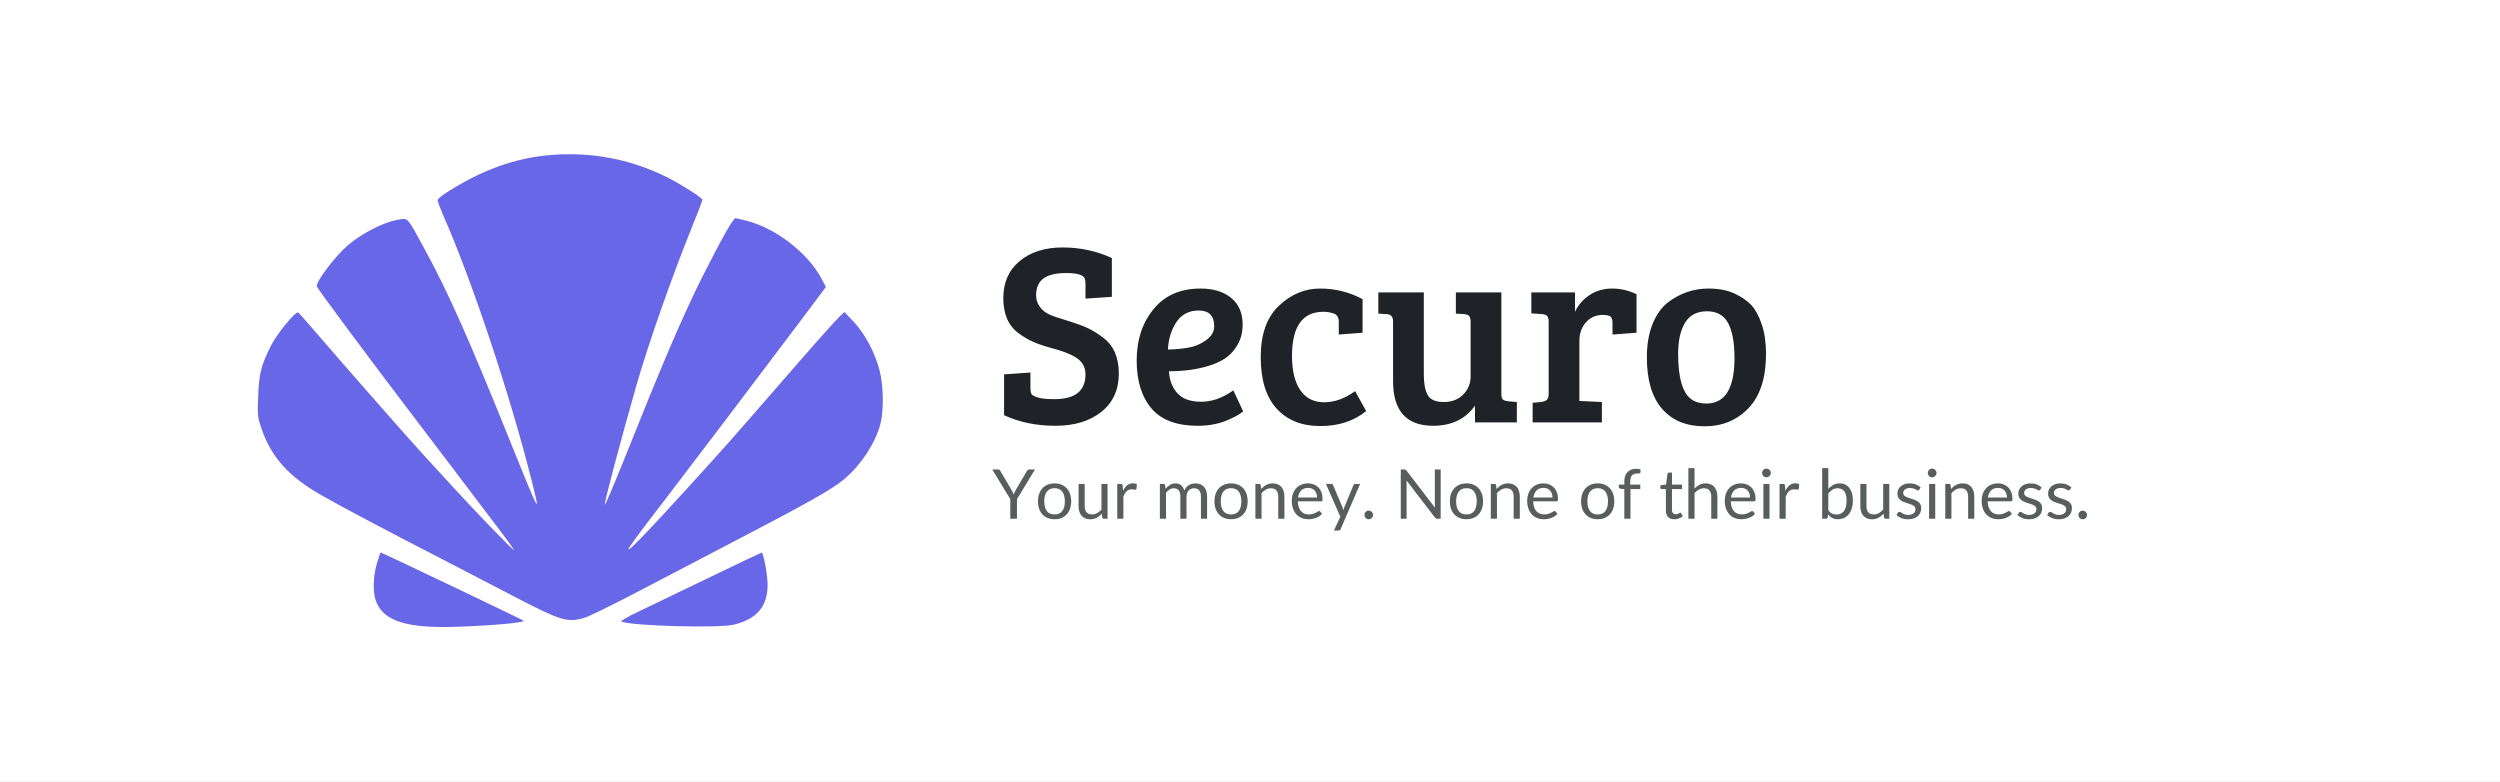
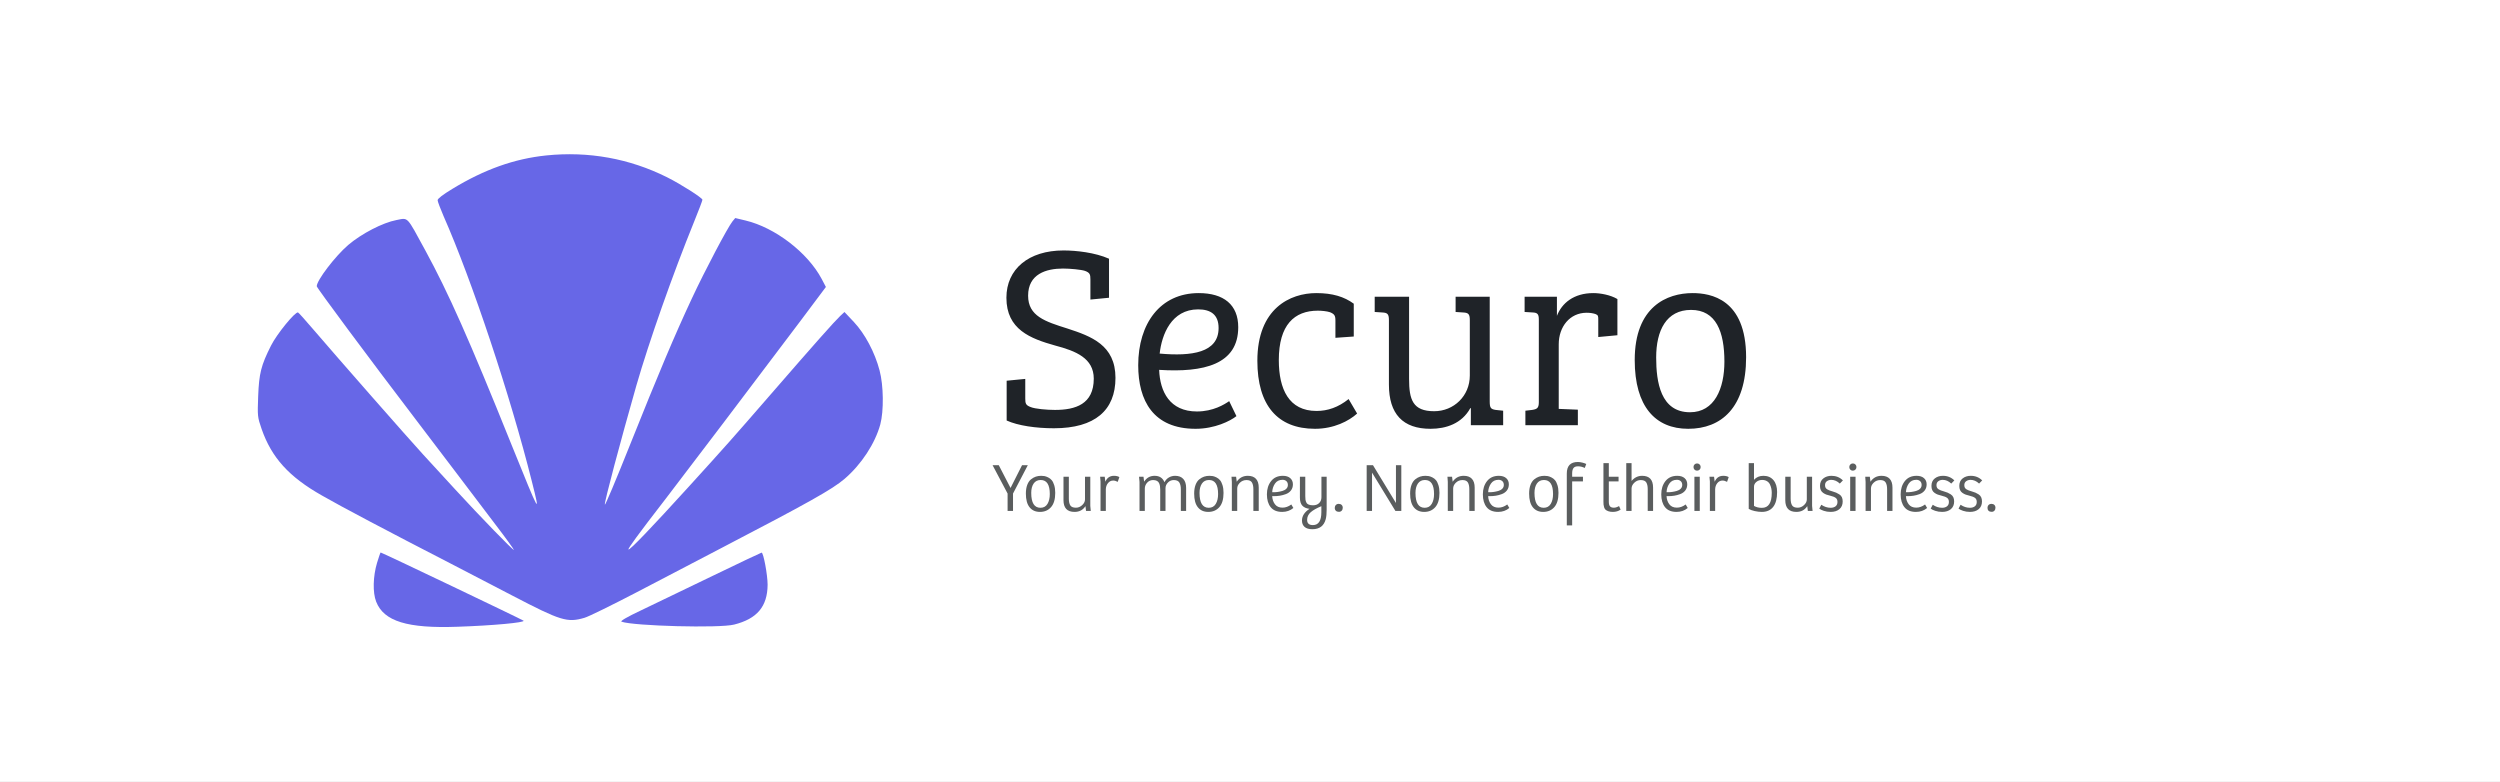
<svg xmlns="http://www.w3.org/2000/svg" viewBox="0 0 1600 500" width="1600" height="500" role="img" aria-label="Securo">
  <rect width="1600" height="500" fill="#ffffff" />
  <g transform="translate(153.90,57.94) scale(0.92103)">
    <g transform="translate(0,460) scale(0.1,-0.1) " fill="#6767e7">
      <path d="M2125 4149 c-222 -23 -430 -97 -652 -232 -66 -40 -103 -68 -103 -79 0 -9 19 -59 41 -110 197 -446 465 -1250 614 -1845 61 -242 56 -233 -140 252 -299 743 -439 1057 -601 1355 -132 242 -116 226 -200 210 -95 -18 -242 -94 -335 -173 -91 -78 -219 -246 -219 -287 0 -11 364 -501 695 -935 75 -99 202 -265 281 -370 79 -104 200 -264 269 -355 69 -90 125 -168 125 -172 0 -10 -239 236 -405 417 -70 77 -172 187 -225 245 -102 111 -597 675 -764 870 -54 63 -101 116 -106 118 -19 7 -147 -149 -188 -231 -69 -137 -83 -193 -89 -352 -5 -137 -5 -143 24 -227 69 -198 189 -332 419 -462 128 -74 473 -256 889 -470 94 -49 289 -150 435 -226 336 -175 381 -189 500 -154 29 8 193 89 364 178 171 90 435 227 586 306 607 316 773 409 857 481 118 101 213 247 249 379 25 94 23 270 -5 375 -33 126 -102 255 -178 336 l-66 70 -30 -28 c-38 -36 -176 -191 -477 -538 -283 -326 -309 -355 -576 -649 -251 -276 -410 -443 -418 -435 -5 5 65 102 260 354 158 206 589 774 936 1235 l176 235 -30 57 c-97 182 -323 356 -529 405 l-71 17 -19 -23 c-33 -41 -190 -338 -282 -535 -121 -259 -232 -522 -433 -1025 -93 -233 -170 -417 -172 -408 -4 18 107 434 219 827 89 308 250 766 403 1143 31 76 56 142 56 148 0 13 -149 108 -245 156 -262 131 -547 182 -840 152z" />
      <path d="M949 1318 c-28 -94 -31 -206 -6 -270 53 -136 217 -187 567 -174 239 8 470 29 457 42 -7 7 -985 474 -993 474 -2 0 -13 -33 -25 -72z" />
      <path d="M3280 1227 c-185 -89 -406 -196 -492 -237 -106 -50 -151 -77 -140 -81 85 -30 681 -46 782 -20 160 40 232 126 233 277 0 67 -29 225 -42 223 -3 0 -157 -73 -341 -162z" />
    </g>
  </g>
-   <g transform="translate(635.00,270.35)">
-     <path d="M39.86-14.89Q59.71-14.89 59.71-30.77Q59.71-39.04 50.95-43.01Q46.32-45.32 38.95-47.31Q31.59-49.29 26.71-51.36Q21.83-53.43 16.87-57.07Q7.11-64.35 7.11-79.48Q7.11-94.62 17.62-103.30Q28.12-111.98 45.08-111.98Q62.03-111.98 76.59-105.20L76.59-80.39L59.71-79.23L59.71-88.83Q59.71-91.31 59.05-92.47Q57.23-95.61 47.39-95.61Q37.55-95.61 32.83-92.14Q28.12-88.66 28.12-81.38Q28.12-76.09 32.09-72.12Q34.74-69.47 39.95-67.74Q45.16-66 51.03-64.18Q56.90-62.36 61.45-60.21Q66-58.06 70.96-54.26Q81.05-46.81 81.05-31.26Q81.05-15.71 69.89-6.78Q58.72 2.15 40.44 2.15Q22.17 2.15 7.61-4.63L7.61-30.77L24.48-31.92L24.48-21.83Q24.48-19.35 25.14-18.20Q25.80-17.04 29.20-15.96Q32.59-14.89 39.86-14.89M133.32-85.68Q145.73-85.68 153.01-79.65Q160.29-73.61 160.29-62.69Q160.29-55.41 157.14-49.87Q154-44.33 149.37-41.19Q144.74-38.05 138.12-36.06Q127.04-32.75 113.14-32.75Q113.64-23.98 118.60-18.61Q123.56-13.23 133.82-13.23Q144.08-13.23 154.33-20.51L160.62-7.11Q157.31-4.14 149.45-0.99Q141.59 2.15 131.50 2.15Q111.32 2.15 101.89-9.02Q92.47-20.18 92.47-39.70Q92.47-59.22 103.22-72.45Q113.97-85.68 133.32-85.68M125.80-47.89Q131.83-48.96 136.96-52.68Q142.09-56.41 142.09-61.53Q142.09-71.62 132.17-71.62Q122.90-71.62 117.94-64.26Q112.98-56.90 112.48-46.65Q119.76-46.81 125.80-47.89M191.88-42.51Q191.88-28.45 197.17-20.68Q202.47-12.90 212.47-12.90Q222.48-12.90 232.24-20.02L239.35-7.28Q227.61 2.32 209.91 2.32Q192.21 2.32 182.04-8.85Q171.86-20.02 171.86-41.85Q171.86-63.68 183.53-74.68Q195.19-85.68 209.83-85.68Q224.47-85.68 237.04-78.90L237.04-57.40L221.82-56.24L221.82-64.18Q221.82-68.65 218.59-69.72Q215.37-70.80 211.89-70.80Q191.88-70.80 191.88-42.51M330-13.56L335.79-13.07L335.79 0L308.99 0L308.99-10.75Q299.89 2.15 282.20 2.15Q256.56 2.15 256.56-26.47L256.56-64.68Q256.56-69.14 252.42-69.31L247.13-69.64L247.13-83.20L276.24-83.20L276.24-30.77Q276.24-22 278.72-17.53Q281.20-13.07 288.98-13.07Q296.75-13.07 301.47-17.86Q306.18-22.66 306.18-29.44L306.18-64.35Q306.18-66.99 305.27-68.07Q304.36-69.14 302.05-69.31L296.75-69.64L296.75-83.20L325.86-83.20L325.86-18.36Q325.86-15.71 326.69-14.80Q327.52-13.89 330-13.56M356.14-18.53L356.14-64.35Q356.14-66.99 355.23-68.07Q354.32-69.14 352-69.31L345.05-69.80L345.05-83.20L373.01-83.20L373.01-70.80Q375.98-77.25 382.27-81.47Q388.56-85.68 396.74-85.68Q404.93-85.68 412.38-82.05L412.38-57.40L396.99-56.24L396.99-63.85Q396.99-67.16 395.34-67.98Q393.52-68.81 390.87-68.81Q384.26-68.81 380.04-64.10Q375.82-59.38 375.82-52.11L375.82-13.73L390.21-13.07L390.21 0L345.88 0L345.88-12.57L351.34-13.07Q353.82-13.40 354.98-14.47Q356.14-15.55 356.14-18.53M457.04-12.08Q475.07-12.08 475.07-41.19Q475.07-55.91 471.02-63.52Q466.96-71.13 457.45-71.13Q447.94-71.13 443.47-63.85Q439.01-56.57 439.01-44Q439.01-20.68 447.61-14.72Q451.41-12.08 457.04-12.08M418.99-41.68Q418.99-53.92 422.63-62.94Q426.27-71.95 432.39-76.75Q444.14-85.68 458.36-85.68Q468.29-85.68 475.15-82.46Q482.02-79.23 485.90-75.02Q489.79-70.80 492.52-62.77Q495.25-54.75 495.25-43.83Q495.25-21.01 484.17-9.26Q473.08 2.48 455.80 2.48Q438.51 2.48 428.75-8.68Q418.99-19.85 418.99-41.68" fill="#1f2328" />
+   <g transform="translate(635.00,272.11)">
+     <path d="M39.53 1.98C65.83 1.98 78.90-9.59 78.90-30.27C78.90-51.28 63.35-56.90 48.14-61.86C33.91-66.33 22.99-69.80 22.99-82.87C22.99-96.77 34.57-100.24 45.32-100.24C49.79-100.24 56.90-99.58 59.38-98.75C62.53-97.59 62.86-96.44 62.86-93.29L62.86-80.39L74.77-81.55L74.77-106.53C65.83-110.50 53.76-111.82 45.65-111.82C23.32-111.82 9.10-99.91 9.10-81.55C9.10-61.20 24.48-55.41 40.36-50.95C53.59-47.47 65.01-42.84 65.01-29.77C65.01-13.40 53.26-9.76 40.20-9.76C34.90-9.76 27.46-10.42 24.65-11.58C21.50-12.74 21.17-13.89 21.17-17.04L21.17-29.61L9.26-28.45L9.26-2.98C16.54 0.33 28.12 1.98 39.53 1.98M157.47-62.69C157.47-77.08 148.21-84.53 132.17-84.53C107.52-84.53 93.46-65.01 93.46-38.38C93.46-15.71 103.05 2.32 130.18 2.32C142.42 2.32 152.35-2.65 156.32-5.79L151.68-15.38C148.54-13.23 141.43-8.77 131.01-8.77C113.64-8.77 107.35-21.50 106.86-35.40C135.47-33.58 157.47-38.87 157.47-62.69M144.90-62.20C144.90-46.32 127.70-44 107.19-45.82C108.51-57.89 114.63-74.11 131.83-74.11C139.77-74.11 144.90-70.80 144.90-62.20M208.42-73.28C210.90-73.28 214.21-72.95 216.20-72.29C219.01-71.13 219.67-70.14 219.67-66.99L219.67-55.91L231.41-56.74L231.41-77.74C225.29-82.21 217.85-84.53 207.43-84.53C190.72-84.53 169.71-74.77 169.71-41.19C169.71-12.74 182.62 2.32 206.60 2.32C218.68 2.32 228.27-2.65 233.56-7.44L228.11-16.71C221.49-11.41 214.71-9.10 207.59-9.10C189.89-9.10 183.44-22.99 183.44-41.68C183.44-64.18 193.37-73.28 208.42-73.28M318.42-82.21L296.59-82.21L296.59-72.45L301.55-72.12C304.69-71.95 305.68-71.13 305.68-67.32L305.68-31.76C305.68-18.69 295.43-8.93 282.86-8.93C269.13-8.93 266.81-16.38 266.81-29.61L266.81-82.21L244.81-82.21L244.81-72.45L249.77-72.12C252.92-71.95 253.91-71.13 253.91-67.32L253.91-25.97C253.91-7.11 262.84 2.32 280.54 2.32C290.47 2.32 300.56-0.99 306.02-10.92L306.35-10.92L306.35 0L327.02 0L327.02-9.26L322.23-9.76C319.08-10.26 318.42-11.08 318.42-15.22M380.45-71.95C382.77-71.95 384.59-71.62 386.08-71.13C387.89-70.47 387.89-69.64 387.89-67.49L387.89-56.41L400.14-57.56L400.14-80.72C395.67-83.37 389.22-84.53 384.75-84.53C372.18-84.53 364.57-78.08 361.43-69.97L361.43-82.21L340.75-82.21L340.75-72.45L346.21-72.12C349.02-71.95 349.85-70.96 349.85-67.65L349.85-14.72C349.85-10.92 348.69-10.26 345.55-9.76L341.25-9.26L341.25 0L374.83 0L374.83-9.92L362.59-10.42L362.59-51.77C362.59-63.02 369.70-71.95 380.45-71.95M446.62-8.27C427.76-8.27 424.95-27.62 424.95-43.34C424.95-60.54 431.40-73.77 447.28-73.77C463.32-73.77 468.62-59.71 468.62-40.69C468.62-23.49 462.33-8.27 446.62-8.27M411.22-41.68C411.22-11.91 424.45 2.32 445.46 2.32C466.63 2.32 482.51-11.25 482.51-43.50C482.51-80.89 459.68-84.53 448.27-84.53C431.89-84.53 411.22-75.92 411.22-41.68" fill="#1f2328" />
  </g>
-   <g transform="translate(635.00,332)">
-     <path d="M27.41-31.53L15.86-12.56L15.86 0L11.59 0L11.59-12.56L0.04-31.53L3.78-31.53Q4.36-31.53 4.69-31.25Q5.02-30.98 5.26-30.54L12.47-18.28Q12.87-17.51 13.20-16.84Q13.53-16.17 13.77-15.49Q14.01-16.17 14.32-16.84Q14.63-17.51 15-18.28L22.20-30.54Q22.40-30.91 22.75-31.22Q23.10-31.53 23.65-31.53L27.41-31.53M39.95-22.64Q42.39-22.64 44.35-21.82Q46.31-21.01 47.70-19.51Q49.08-18.02 49.82-15.89Q50.56-13.77 50.56-11.15Q50.56-8.51 49.82-6.40Q49.08-4.29 47.70-2.79Q46.31-1.30 44.35-0.49Q42.39 0.31 39.95 0.31Q37.49 0.31 35.52-0.49Q33.55-1.30 32.16-2.79Q30.78-4.29 30.04-6.40Q29.30-8.51 29.30-11.15Q29.30-13.77 30.04-15.89Q30.78-18.02 32.16-19.51Q33.55-21.01 35.52-21.82Q37.49-22.64 39.95-22.64M39.95-2.75Q43.25-2.75 44.88-4.96Q46.51-7.17 46.51-11.13Q46.51-15.11 44.88-17.34Q43.25-19.56 39.95-19.56Q38.28-19.56 37.04-18.99Q35.79-18.41 34.97-17.34Q34.14-16.26 33.74-14.68Q33.33-13.11 33.33-11.13Q33.33-7.17 34.97-4.96Q36.61-2.75 39.95-2.75M69.92-22.29L73.83-22.29L73.83 0L71.50 0Q70.66 0 70.44-0.81L70.14-3.21Q68.68-1.61 66.88-0.63Q65.08 0.35 62.74 0.35Q60.92 0.35 59.52-0.25Q58.12-0.86 57.18-1.96Q56.23-3.06 55.76-4.62Q55.29-6.18 55.29-8.07L55.29-22.29L59.20-22.29L59.20-8.07Q59.20-5.54 60.36-4.16Q61.51-2.77 63.89-2.77Q65.63-2.77 67.13-3.60Q68.64-4.42 69.92-5.87L69.92-22.29M83.49-21.21L83.75-17.82Q84.81-20.11 86.35-21.39Q87.89-22.68 90.11-22.68Q90.82-22.68 91.47-22.53Q92.11-22.37 92.62-22.04L92.33-19.12Q92.20-18.57 91.67-18.57Q91.37-18.57 90.77-18.70Q90.18-18.83 89.43-18.83Q88.37-18.83 87.55-18.52Q86.72-18.22 86.08-17.61Q85.43-17.01 84.91-16.11Q84.39-15.22 83.97-14.08L83.97 0L80.04 0L80.04-22.29L82.28-22.29Q82.92-22.29 83.16-22.04Q83.40-21.80 83.49-21.21M111.25 0L107.32 0L107.32-22.29L109.67-22.29Q110.51-22.29 110.70-21.47L110.99-19.18Q112.22-20.70 113.76-21.67Q115.30-22.64 117.33-22.64Q119.57-22.64 120.97-21.38Q122.36-20.13 122.98-18Q123.46-19.21 124.22-20.09Q124.98-20.97 125.93-21.54Q126.87-22.11 127.94-22.37Q129.01-22.64 130.11-22.64Q131.87-22.64 133.24-22.08Q134.62-21.52 135.57-20.44Q136.53-19.36 137.04-17.79Q137.54-16.21 137.54-14.19L137.54 0L133.61 0L133.61-14.19Q133.61-16.81 132.46-18.16Q131.32-19.51 129.16-19.51Q128.19-19.51 127.32-19.17Q126.46-18.83 125.80-18.17Q125.14-17.51 124.75-16.51Q124.37-15.51 124.37-14.19L124.37 0L120.43 0L120.43-14.19Q120.43-16.87 119.35-18.19Q118.27-19.51 116.20-19.51Q114.75-19.51 113.52-18.73Q112.29-17.95 111.25-16.61L111.25 0M152.90-22.64Q155.34-22.64 157.30-21.82Q159.26-21.01 160.64-19.51Q162.03-18.02 162.77-15.89Q163.50-13.77 163.50-11.15Q163.50-8.51 162.77-6.40Q162.03-4.29 160.64-2.79Q159.26-1.30 157.30-0.49Q155.34 0.31 152.90 0.31Q150.44 0.31 148.47-0.49Q146.50-1.30 145.11-2.79Q143.73-4.29 142.99-6.40Q142.25-8.51 142.25-11.15Q142.25-13.77 142.99-15.89Q143.73-18.02 145.11-19.51Q146.50-21.01 148.47-21.82Q150.44-22.64 152.90-22.64M152.90-2.75Q156.20-2.75 157.83-4.96Q159.46-7.17 159.46-11.13Q159.46-15.11 157.83-17.34Q156.20-19.56 152.90-19.56Q151.23-19.56 149.98-18.99Q148.74-18.41 147.92-17.34Q147.09-16.26 146.69-14.68Q146.28-13.11 146.28-11.13Q146.28-7.17 147.92-4.96Q149.56-2.75 152.90-2.75M171.84-21.47L172.15-19.05Q172.88-19.87 173.69-20.53Q174.50-21.19 175.42-21.66Q176.33-22.13 177.35-22.38Q178.38-22.64 179.56-22.64Q181.39-22.64 182.79-22.03Q184.18-21.43 185.12-20.32Q186.05-19.21 186.54-17.64Q187.02-16.08 187.02-14.19L187.02 0L183.08 0L183.08-14.19Q183.08-16.72 181.93-18.12Q180.77-19.51 178.42-19.51Q176.68-19.51 175.18-18.68Q173.67-17.84 172.39-16.41L172.39 0L168.45 0L168.45-22.29L170.81-22.29Q171.64-22.29 171.84-21.47M195.73-13.57L207.92-13.57Q207.92-14.94 207.54-16.07Q207.15-17.20 206.41-18.03Q205.68-18.85 204.62-19.30Q203.57-19.76 202.22-19.76Q199.41-19.76 197.77-18.12Q196.13-16.48 195.73-13.57M209.99-4.55L211.09-3.12Q210.36-2.24 209.35-1.59Q208.34-0.95 207.19-0.53Q206.03-0.11 204.80 0.10Q203.57 0.31 202.36 0.31Q200.05 0.31 198.10-0.47Q196.15-1.25 194.73-2.76Q193.31-4.27 192.52-6.49Q191.73-8.71 191.73-11.59Q191.73-13.93 192.44-15.95Q193.16-17.97 194.50-19.46Q195.84-20.94 197.78-21.79Q199.72-22.64 202.14-22.64Q204.14-22.64 205.84-21.97Q207.55-21.30 208.79-20.03Q210.03-18.77 210.74-16.91Q211.44-15.05 211.44-12.67Q211.44-11.75 211.24-11.44Q211.05-11.13 210.50-11.13L195.60-11.13Q195.67-9.02 196.19-7.46Q196.70-5.90 197.63-4.85Q198.55-3.81 199.83-3.29Q201.10-2.77 202.69-2.77Q204.16-2.77 205.23-3.11Q206.29-3.45 207.06-3.85Q207.83-4.25 208.35-4.59Q208.87-4.93 209.24-4.93Q209.73-4.93 209.99-4.55M232.36-22.29L235.47-22.29L223.04 6.58Q222.84 7.02 222.54 7.28Q222.24 7.55 221.63 7.55L218.72 7.55L222.79-1.30L213.60-22.29L216.99-22.29Q217.49-22.29 217.79-22.03Q218.09-21.78 218.20-21.47L224.16-7.44Q224.51-6.51 224.75-5.50Q225.06-6.53 225.41-7.46L231.20-21.47Q231.33-21.82 231.65-22.05Q231.97-22.29 232.36-22.29M238.26-2.42Q238.26-2.99 238.47-3.50Q238.68-4 239.04-4.38Q239.40-4.75 239.91-4.97Q240.42-5.19 240.99-5.19Q241.56-5.19 242.07-4.97Q242.57-4.75 242.95-4.38Q243.32-4 243.54-3.50Q243.76-2.99 243.76-2.42Q243.76-1.83 243.54-1.33Q243.32-0.84 242.95-0.46Q242.57-0.09 242.07 0.12Q241.56 0.33 240.99 0.33Q240.42 0.33 239.91 0.12Q239.40-0.09 239.04-0.46Q238.68-0.84 238.47-1.33Q238.26-1.83 238.26-2.42M283.29-31.53L287.03-31.53L287.03 0L284.90 0Q284.39 0 284.05-0.18Q283.71-0.35 283.38-0.77L265.14-24.53Q265.19-23.98 265.21-23.45Q265.23-22.92 265.23-22.46L265.23 0L261.49 0L261.49-31.53L263.69-31.53Q263.98-31.53 264.18-31.49Q264.37-31.46 264.53-31.38Q264.68-31.31 264.84-31.16Q264.99-31.02 265.17-30.80L283.40-7.06Q283.36-7.63 283.33-8.17Q283.29-8.71 283.29-9.20L283.29-31.53M303.56-22.64Q306-22.64 307.96-21.82Q309.91-21.01 311.30-19.51Q312.69-18.02 313.42-15.89Q314.16-13.77 314.16-11.15Q314.16-8.51 313.42-6.40Q312.69-4.29 311.30-2.79Q309.91-1.30 307.96-0.49Q306 0.31 303.56 0.31Q301.09 0.31 299.12-0.49Q297.15-1.30 295.77-2.79Q294.38-4.29 293.64-6.40Q292.91-8.51 292.91-11.15Q292.91-13.77 293.64-15.89Q294.38-18.02 295.77-19.51Q297.15-21.01 299.12-21.82Q301.09-22.64 303.56-22.64M303.56-2.75Q306.86-2.75 308.48-4.96Q310.11-7.17 310.11-11.13Q310.11-15.11 308.48-17.34Q306.86-19.56 303.56-19.56Q301.88-19.56 300.64-18.99Q299.40-18.41 298.57-17.34Q297.75-16.26 297.34-14.68Q296.93-13.11 296.93-11.13Q296.93-7.17 298.57-4.96Q300.21-2.75 303.56-2.75M322.50-21.47L322.81-19.05Q323.53-19.87 324.35-20.53Q325.16-21.19 326.07-21.66Q326.99-22.13 328.01-22.38Q329.03-22.64 330.22-22.64Q332.05-22.64 333.44-22.03Q334.84-21.43 335.77-20.32Q336.71-19.21 337.19-17.64Q337.68-16.08 337.68-14.19L337.68 0L333.74 0L333.74-14.19Q333.74-16.72 332.58-18.12Q331.43-19.51 329.08-19.51Q327.34-19.51 325.83-18.68Q324.32-17.84 323.05-16.41L323.05 0L319.11 0L319.11-22.29L321.46-22.29Q322.30-22.29 322.50-21.47M346.39-13.57L358.58-13.57Q358.58-14.94 358.19-16.07Q357.81-17.20 357.07-18.03Q356.33-18.85 355.28-19.30Q354.22-19.76 352.88-19.76Q350.06-19.76 348.42-18.12Q346.79-16.48 346.39-13.57M360.65-4.55L361.75-3.12Q361.02-2.24 360.01-1.59Q359-0.95 357.84-0.53Q356.69-0.11 355.45 0.10Q354.22 0.31 353.01 0.31Q350.70 0.31 348.75-0.47Q346.81-1.25 345.39-2.76Q343.97-4.27 343.18-6.49Q342.39-8.71 342.39-11.59Q342.39-13.93 343.10-15.95Q343.82-17.97 345.16-19.46Q346.50-20.94 348.44-21.79Q350.37-22.64 352.79-22.64Q354.79-22.64 356.50-21.97Q358.20-21.30 359.45-20.03Q360.69-18.77 361.39-16.91Q362.10-15.05 362.10-12.67Q362.10-11.75 361.90-11.44Q361.70-11.13 361.15-11.13L346.26-11.13Q346.32-9.02 346.84-7.46Q347.36-5.90 348.28-4.85Q349.21-3.81 350.48-3.29Q351.76-2.77 353.34-2.77Q354.82-2.77 355.88-3.11Q356.95-3.45 357.72-3.85Q358.49-4.25 359.01-4.59Q359.52-4.93 359.90-4.93Q360.38-4.93 360.65-4.55M387.55-22.64Q389.99-22.64 391.95-21.82Q393.91-21.01 395.30-19.51Q396.68-18.02 397.42-15.89Q398.16-13.77 398.16-11.15Q398.16-8.51 397.42-6.40Q396.68-4.29 395.30-2.79Q393.91-1.30 391.95-0.49Q389.99 0.31 387.55 0.31Q385.09 0.31 383.12-0.49Q381.15-1.30 379.76-2.79Q378.38-4.29 377.64-6.40Q376.90-8.51 376.90-11.15Q376.90-13.77 377.64-15.89Q378.38-18.02 379.76-19.51Q381.15-21.01 383.12-21.82Q385.09-22.64 387.55-22.64M387.55-2.75Q390.85-2.75 392.48-4.96Q394.11-7.17 394.11-11.13Q394.11-15.11 392.48-17.34Q390.85-19.56 387.55-19.56Q385.88-19.56 384.64-18.99Q383.39-18.41 382.57-17.34Q381.74-16.26 381.34-14.68Q380.93-13.11 380.93-11.13Q380.93-7.17 382.57-4.96Q384.21-2.75 387.55-2.75M408.50 0L404.56 0L404.56-18.94L402.09-19.23Q401.63-19.34 401.33-19.57Q401.04-19.80 401.04-20.24L401.04-21.85L404.56-21.85L404.56-24Q404.56-25.92 405.10-27.40Q405.64-28.89 406.64-29.91Q407.64-30.93 409.05-31.46Q410.45-31.99 412.21-31.99Q413.71-31.99 414.96-31.55L414.88-29.59Q414.83-29.06 414.29-29.02Q413.75-28.97 412.85-28.97Q411.84-28.97 411.01-28.71Q410.19-28.45 409.60-27.85Q409-27.26 408.68-26.29Q408.36-25.32 408.36-23.89L408.36-21.85L414.79-21.85L414.79-19.01L408.50-19.01L408.50 0M436.63 0.35Q433.99 0.35 432.57-1.12Q431.16-2.60 431.16-5.37L431.16-19.01L428.47-19.01Q428.12-19.01 427.88-19.22Q427.64-19.43 427.64-19.87L427.64-21.43L431.29-21.89L432.19-28.78Q432.26-29.11 432.49-29.31Q432.72-29.52 433.09-29.52L435.07-29.52L435.07-21.85L441.52-21.85L441.52-19.01L435.07-19.01L435.07-5.63Q435.07-4.22 435.75-3.54Q436.44-2.86 437.51-2.86Q438.13-2.86 438.58-3.02Q439.03-3.19 439.36-3.39Q439.69-3.59 439.92-3.75Q440.15-3.92 440.33-3.92Q440.64-3.92 440.88-3.54L442.02-1.67Q441.01-0.73 439.58-0.19Q438.15 0.35 436.63 0.35M449.50-32.41L449.50-19.32Q450.93-20.83 452.67-21.74Q454.41-22.64 456.68-22.64Q458.50-22.64 459.90-22.03Q461.30-21.43 462.23-20.32Q463.17-19.21 463.65-17.64Q464.13-16.08 464.13-14.19L464.13 0L460.20 0L460.20-14.19Q460.20-16.72 459.04-18.12Q457.89-19.51 455.53-19.51Q453.79-19.51 452.29-18.68Q450.78-17.84 449.50-16.41L449.50 0L445.57 0L445.57-32.41L449.50-32.41M472.85-13.57L485.03-13.57Q485.03-14.94 484.65-16.07Q484.26-17.20 483.53-18.03Q482.79-18.85 481.73-19.30Q480.68-19.76 479.34-19.76Q476.52-19.76 474.88-18.12Q473.24-16.48 472.85-13.57M487.10-4.55L488.20-3.12Q487.48-2.24 486.46-1.59Q485.45-0.95 484.30-0.53Q483.14-0.11 481.91 0.10Q480.68 0.31 479.47 0.31Q477.16 0.31 475.21-0.47Q473.26-1.25 471.84-2.76Q470.43-4.27 469.63-6.49Q468.84-8.71 468.84-11.59Q468.84-13.93 469.56-15.95Q470.27-17.97 471.61-19.46Q472.96-20.94 474.89-21.79Q476.83-22.64 479.25-22.64Q481.25-22.64 482.95-21.97Q484.66-21.30 485.90-20.03Q487.15-18.77 487.85-16.91Q488.55-15.05 488.55-12.67Q488.55-11.75 488.36-11.44Q488.16-11.13 487.61-11.13L472.71-11.13Q472.78-9.02 473.30-7.46Q473.81-5.90 474.74-4.85Q475.66-3.81 476.94-3.29Q478.21-2.77 479.80-2.77Q481.27-2.77 482.34-3.11Q483.41-3.45 484.18-3.85Q484.95-4.25 485.46-4.59Q485.98-4.93 486.35-4.93Q486.84-4.93 487.10-4.55M493.57-22.29L497.49-22.29L497.49 0L493.57 0L493.57-22.29M498.32-29.28Q498.32-28.71 498.09-28.21Q497.86-27.72 497.47-27.33Q497.09-26.95 496.57-26.73Q496.06-26.51 495.48-26.51Q494.91-26.51 494.42-26.73Q493.92-26.95 493.55-27.33Q493.17-27.72 492.95-28.21Q492.73-28.71 492.73-29.28Q492.73-29.85 492.95-30.37Q493.17-30.89 493.55-31.27Q493.92-31.66 494.42-31.88Q494.91-32.10 495.48-32.10Q496.06-32.10 496.57-31.88Q497.09-31.66 497.47-31.27Q497.86-30.89 498.09-30.37Q498.32-29.85 498.32-29.28M507.36-21.21L507.63-17.82Q508.68-20.11 510.22-21.39Q511.76-22.68 513.99-22.68Q514.69-22.68 515.34-22.53Q515.99-22.37 516.49-22.04L516.21-19.12Q516.08-18.57 515.55-18.57Q515.24-18.57 514.65-18.70Q514.05-18.83 513.30-18.83Q512.25-18.83 511.42-18.52Q510.60-18.22 509.95-17.61Q509.30-17.01 508.78-16.11Q508.27-15.22 507.85-14.08L507.85 0L503.91 0L503.91-22.29L506.15-22.29Q506.79-22.29 507.03-22.04Q507.28-21.80 507.36-21.21M535.13-16.15L535.13-5.37Q536.21-3.92 537.49-3.32Q538.78-2.73 540.32-2.73Q543.47-2.73 545.14-4.95Q546.81-7.17 546.81-11.57Q546.81-15.66 545.32-17.59Q543.84-19.51 541.09-19.51Q539.18-19.51 537.76-18.63Q536.34-17.75 535.13-16.15M535.13-32.41L535.13-19.07Q536.54-20.70 538.31-21.67Q540.08-22.64 542.39-22.64Q544.35-22.64 545.92-21.89Q547.49-21.14 548.59-19.72Q549.69-18.30 550.27-16.28Q550.86-14.26 550.86-11.73Q550.86-9.02 550.20-6.80Q549.54-4.58 548.29-3Q547.05-1.43 545.27-0.56Q543.49 0.31 541.27 0.31Q539.07 0.31 537.56-0.52Q536.05-1.34 534.93-2.86L534.73-0.84Q534.56 0 533.72 0L531.19 0L531.19-32.41L535.13-32.41M570.24-22.29L574.16-22.29L574.16 0L571.82 0Q570.99 0 570.77-0.81L570.46-3.21Q569.01-1.61 567.20-0.63Q565.40 0.35 563.07 0.35Q561.24 0.35 559.84-0.25Q558.45-0.86 557.50-1.96Q556.56-3.06 556.08-4.62Q555.61-6.18 555.61-8.07L555.61-22.29L559.53-22.29L559.53-8.07Q559.53-5.54 560.68-4.16Q561.84-2.77 564.21-2.77Q565.95-2.77 567.46-3.60Q568.96-4.42 570.24-5.87L570.24-22.29M594.22-20.04L593.34-18.61Q593.08-18.13 592.53-18.13Q592.20-18.13 591.78-18.37Q591.36-18.61 590.75-18.91Q590.15-19.21 589.31-19.46Q588.48-19.71 587.33-19.71Q586.34-19.71 585.55-19.46Q584.76-19.21 584.20-18.77Q583.64-18.33 583.34-17.74Q583.04-17.16 583.04-16.48Q583.04-15.62 583.54-15.05Q584.03-14.48 584.85-14.06Q585.66-13.64 586.70-13.32Q587.73-13 588.82-12.64Q589.91-12.28 590.94-11.84Q591.98-11.40 592.79-10.74Q593.60-10.08 594.10-9.12Q594.59-8.16 594.59-6.82Q594.59-5.28 594.04-3.97Q593.49-2.66 592.42-1.70Q591.34-0.75 589.78-0.20Q588.21 0.35 586.17 0.35Q583.84 0.35 581.94-0.41Q580.05-1.17 578.73-2.35L579.66-3.85Q579.83-4.14 580.07-4.29Q580.32-4.44 580.69-4.44Q581.09-4.44 581.53-4.14Q581.97-3.83 582.59-3.45Q583.22-3.08 584.12-2.77Q585.02-2.46 586.37-2.46Q587.51-2.46 588.37-2.76Q589.23-3.06 589.80-3.56Q590.37-4.07 590.64-4.73Q590.92-5.39 590.92-6.14Q590.92-7.06 590.42-7.67Q589.93-8.27 589.12-8.70Q588.30-9.13 587.26-9.45Q586.21-9.77 585.12-10.12Q584.03-10.47 582.99-10.92Q581.94-11.37 581.13-12.06Q580.32-12.74 579.82-13.74Q579.33-14.74 579.33-16.17Q579.33-17.45 579.85-18.62Q580.38-19.80 581.39-20.69Q582.41-21.58 583.88-22.11Q585.35-22.64 587.25-22.64Q589.45-22.64 591.19-21.95Q592.94-21.25 594.22-20.04M599.63-22.29L603.55-22.29L603.55 0L599.63 0L599.63-22.29M604.38-29.28Q604.38-28.71 604.15-28.21Q603.92-27.72 603.54-27.33Q603.15-26.95 602.63-26.73Q602.12-26.51 601.55-26.51Q600.97-26.51 600.48-26.73Q599.98-26.95 599.61-27.33Q599.24-27.72 599.02-28.21Q598.80-28.71 598.80-29.28Q598.80-29.85 599.02-30.37Q599.24-30.89 599.61-31.27Q599.98-31.66 600.48-31.88Q600.97-32.10 601.55-32.10Q602.12-32.10 602.63-31.88Q603.15-31.66 603.54-31.27Q603.92-30.89 604.15-30.37Q604.38-29.85 604.38-29.28M613.36-21.47L613.67-19.05Q614.39-19.87 615.21-20.53Q616.02-21.19 616.93-21.66Q617.85-22.13 618.87-22.38Q619.89-22.64 621.08-22.64Q622.91-22.64 624.30-22.03Q625.70-21.43 626.64-20.32Q627.57-19.21 628.06-17.64Q628.54-16.08 628.54-14.19L628.54 0L624.60 0L624.60-14.19Q624.60-16.72 623.45-18.12Q622.29-19.51 619.94-19.51Q618.20-19.51 616.69-18.68Q615.19-17.84 613.91-16.41L613.91 0L609.97 0L609.97-22.29L612.33-22.29Q613.16-22.29 613.36-21.47M637.25-13.57L649.44-13.57Q649.44-14.94 649.05-16.07Q648.67-17.20 647.93-18.03Q647.20-18.85 646.14-19.30Q645.08-19.76 643.74-19.76Q640.93-19.76 639.29-18.12Q637.65-16.48 637.25-13.57M651.51-4.55L652.61-3.12Q651.88-2.24 650.87-1.59Q649.86-0.95 648.70-0.53Q647.55-0.11 646.32 0.10Q645.08 0.31 643.87 0.31Q641.56 0.31 639.62-0.47Q637.67-1.25 636.25-2.76Q634.83-4.27 634.04-6.49Q633.25-8.71 633.25-11.59Q633.25-13.93 633.96-15.95Q634.68-17.97 636.02-19.46Q637.36-20.94 639.30-21.79Q641.23-22.64 643.65-22.64Q645.66-22.64 647.36-21.97Q649.07-21.30 650.31-20.03Q651.55-18.77 652.26-16.91Q652.96-15.05 652.96-12.67Q652.96-11.75 652.76-11.44Q652.56-11.13 652.01-11.13L637.12-11.13Q637.19-9.02 637.70-7.46Q638.22-5.90 639.14-4.85Q640.07-3.81 641.34-3.29Q642.62-2.77 644.20-2.77Q645.68-2.77 646.74-3.11Q647.81-3.45 648.58-3.85Q649.35-4.25 649.87-4.59Q650.39-4.93 650.76-4.93Q651.24-4.93 651.51-4.55M671.62-20.04L670.74-18.61Q670.47-18.13 669.92-18.13Q669.59-18.13 669.17-18.37Q668.76-18.61 668.15-18.91Q667.55-19.21 666.71-19.46Q665.87-19.71 664.73-19.71Q663.74-19.71 662.95-19.46Q662.16-19.21 661.59-18.77Q661.03-18.33 660.74-17.74Q660.44-17.16 660.44-16.48Q660.44-15.62 660.93-15.05Q661.43-14.48 662.24-14.06Q663.06-13.64 664.09-13.32Q665.13-13 666.21-12.64Q667.30-12.28 668.34-11.84Q669.37-11.40 670.19-10.74Q671-10.08 671.49-9.12Q671.99-8.16 671.99-6.82Q671.99-5.28 671.44-3.97Q670.89-2.66 669.81-1.70Q668.73-0.75 667.17-0.20Q665.61 0.35 663.56 0.35Q661.23 0.35 659.34-0.41Q657.45-1.17 656.13-2.35L657.05-3.85Q657.23-4.14 657.47-4.29Q657.71-4.44 658.09-4.44Q658.48-4.44 658.92-4.14Q659.36-3.83 659.99-3.45Q660.62-3.08 661.52-2.77Q662.42-2.46 663.76-2.46Q664.91-2.46 665.76-2.76Q666.62-3.06 667.19-3.56Q667.77-4.07 668.04-4.73Q668.32-5.39 668.32-6.14Q668.32-7.06 667.82-7.67Q667.33-8.27 666.51-8.70Q665.70-9.13 664.65-9.45Q663.61-9.77 662.52-10.12Q661.43-10.47 660.38-10.92Q659.34-11.37 658.53-12.06Q657.71-12.74 657.22-13.74Q656.72-14.74 656.72-16.17Q656.72-17.45 657.25-18.62Q657.78-19.80 658.79-20.69Q659.80-21.58 661.28-22.11Q662.75-22.64 664.64-22.64Q666.84-22.64 668.59-21.95Q670.34-21.25 671.62-20.04M690.67-20.04L689.79-18.61Q689.52-18.13 688.97-18.13Q688.64-18.13 688.23-18.37Q687.81-18.61 687.20-18.91Q686.60-19.21 685.76-19.46Q684.93-19.71 683.78-19.71Q682.79-19.71 682-19.46Q681.21-19.21 680.65-18.77Q680.09-18.33 679.79-17.74Q679.49-17.16 679.49-16.48Q679.49-15.62 679.99-15.05Q680.48-14.48 681.30-14.06Q682.11-13.64 683.14-13.32Q684.18-13 685.27-12.64Q686.36-12.28 687.39-11.84Q688.42-11.40 689.24-10.74Q690.05-10.08 690.55-9.12Q691.04-8.16 691.04-6.82Q691.04-5.28 690.49-3.97Q689.94-2.66 688.86-1.70Q687.79-0.75 686.22-0.20Q684.66 0.35 682.62 0.35Q680.28 0.35 678.39-0.41Q676.50-1.17 675.18-2.35L676.10-3.85Q676.28-4.14 676.52-4.29Q676.76-4.44 677.14-4.44Q677.53-4.44 677.97-4.14Q678.41-3.83 679.04-3.45Q679.67-3.08 680.57-2.77Q681.47-2.46 682.81-2.46Q683.96-2.46 684.82-2.76Q685.67-3.06 686.25-3.56Q686.82-4.07 687.09-4.73Q687.37-5.39 687.37-6.14Q687.37-7.06 686.87-7.67Q686.38-8.27 685.56-8.70Q684.75-9.13 683.70-9.45Q682.66-9.77 681.57-10.12Q680.48-10.47 679.44-10.92Q678.39-11.37 677.58-12.06Q676.76-12.74 676.27-13.74Q675.77-14.74 675.77-16.17Q675.77-17.45 676.30-18.62Q676.83-19.80 677.84-20.69Q678.85-21.58 680.33-22.11Q681.80-22.64 683.69-22.64Q685.89-22.64 687.64-21.95Q689.39-21.25 690.67-20.04M695.20-2.42Q695.20-2.99 695.41-3.50Q695.62-4 695.98-4.38Q696.34-4.75 696.85-4.97Q697.36-5.19 697.93-5.19Q698.50-5.19 699.01-4.97Q699.51-4.75 699.89-4.38Q700.26-4 700.48-3.50Q700.70-2.99 700.70-2.42Q700.70-1.83 700.48-1.33Q700.26-0.84 699.89-0.46Q699.51-0.09 699.01 0.12Q698.50 0.33 697.93 0.33Q697.36 0.33 696.85 0.12Q696.34-0.09 695.98-0.46Q695.62-0.84 695.41-1.33Q695.20-1.83 695.20-2.42" fill="#5a5d5e" />
+   <g transform="translate(635.00,327)">
+     <path d="M11.75-14.70L19.10-29.26L22.79-29.26L13.33-11.13L13.33 0L9.86 0L9.86-11.13L0.26-29.26L4.22-29.26L11.75-14.70M30.89-2.02Q33.88-2.02 35.38-4.49Q36.87-6.95 36.87-10.82Q36.87-19.80 31.06-19.80Q28.07-19.80 26.53-17.53Q24.99-15.27 24.99-11.53Q24.99-2.02 30.89-2.02M21.56-11.09Q21.56-14.34 22.44-16.68Q23.32-19.01 24.84-20.22Q26.36-21.43 27.94-21.96Q29.52-22.48 31.33-22.48Q32.43-22.48 33.44-22.31Q34.45-22.13 35.79-21.47Q37.14-20.81 38.08-19.71Q39.03-18.61 39.69-16.50Q40.35-14.39 40.35-11.57Q40.35-5.46 37.66-2.42Q34.98 0.62 30.58 0.62Q26.31 0.62 23.94-2.33Q21.56-5.28 21.56-11.09M59.40-7.35L59.40-21.87L62.79-21.87L62.79-3.21L63.10 0L60.06 0L59.71-2.99L59.62-2.99Q57.29 0.62 52.71 0.62Q45.63 0.62 45.63-6.91L45.63-21.87L49.06-21.87L49.06-7.88Q49.06-5.06 49.98-3.56Q50.91-2.07 53.59-2.07Q55.84-2.07 57.62-3.74Q59.40-5.41 59.40-7.35M72.73-13.95L72.73 0L69.34 0L69.34-18.88L69.08-21.87L72.03-21.87L72.42-18.70Q74.05-22.48 77.92-22.48Q80.08-22.48 81.40-21.65L80.34-18.61Q78.76-19.45 77.48-19.45Q75.46-19.45 74.14-17.84Q72.82-16.24 72.73-13.95M97.68-14.30L97.68 0L94.29 0L94.29-18.57L93.98-21.87L96.84-21.87L97.24-18.74Q99.62-22.48 103.97-22.48Q108.59-22.48 110.26-18.39Q111.28-20.37 113.10-21.43Q114.93-22.48 117.08-22.48Q120.47-22.48 122.30-20.48Q124.12-18.48 124.12-14.74L124.12 0L120.74 0L120.74-13.82Q120.74-16.59 119.79-18.17Q118.84-19.76 116.20-19.76Q114-19.76 112.46-18.17Q110.92-16.59 110.92-14.52L110.92 0L107.54 0L107.54-13.77Q107.54-15 107.38-15.93Q107.23-16.85 106.81-17.80Q106.39-18.74 105.42-19.25Q104.46-19.76 103-19.76Q100.72-19.76 99.20-18.11Q97.68-16.46 97.68-14.30M138.60-2.02Q141.59-2.02 143.09-4.49Q144.58-6.95 144.58-10.82Q144.58-19.80 138.78-19.80Q135.78-19.80 134.24-17.53Q132.70-15.27 132.70-11.53Q132.70-2.02 138.60-2.02M129.27-11.09Q129.27-14.34 130.15-16.68Q131.03-19.01 132.55-20.22Q134.07-21.43 135.65-21.96Q137.24-22.48 139.04-22.48Q140.14-22.48 141.15-22.31Q142.16-22.13 143.51-21.47Q144.85-20.81 145.79-19.71Q146.74-18.61 147.40-16.50Q148.06-14.39 148.06-11.57Q148.06-5.46 145.38-2.42Q142.69 0.62 138.29 0.62Q134.02 0.62 131.65-2.33Q129.27-5.28 129.27-11.09M156.82-14.34L156.82 0L153.38 0L153.38-18.57L153.16-21.87L156.11-21.87L156.51-18.70Q159.06-22.48 163.59-22.48Q167.02-22.48 168.81-20.57Q170.59-18.66 170.59-14.92L170.59 0L167.16 0L167.16-13.86Q167.16-16.68 166.23-18.22Q165.31-19.76 162.76-19.76Q160.29-19.76 158.55-18.08Q156.82-16.41 156.82-14.34M186.03-22.48Q189.07-22.48 190.76-20.99Q192.46-19.49 192.46-17.03Q192.46-14.74 191.22-13.13Q189.99-11.53 187.97-10.78Q185.94-10.03 184.12-9.75Q182.29-9.46 180.36-9.46Q180.14-9.46 179.76-9.48Q179.39-9.50 179.21-9.50Q179.34-6.42 180.97-4.27Q182.60-2.11 185.81-2.11Q188.72-2.11 191.44-4.14L192.76-1.89Q189.77 0.62 185.59 0.62Q180.66 0.62 178.24-2.40Q175.82-5.41 175.82-10.60Q175.82-15.71 178.51-19.10Q181.19-22.48 186.03-22.48M189.24-16.63Q189.24-18.17 188.30-19.05Q187.35-19.93 185.86-19.93Q182.64-19.93 180.99-17.51Q179.34-15.09 179.21-12.01Q179.34-12.01 179.63-11.99Q179.92-11.97 180.09-11.97Q181.46-11.97 182.82-12.17Q184.18-12.36 185.75-12.80Q187.31-13.24 188.28-14.23Q189.24-15.22 189.24-16.63M214.06-21.87L214.06-0.88Q214.06 2.95 213.49 5.19Q211.82 11.70 204.91 11.70Q201.61 11.70 199.94 10.23Q198.26 8.76 198.26 6.16Q198.26 1.80 203.10-1.36Q200.11-1.67 198.53-3.34Q196.94-5.02 196.94-8.58L196.94-21.87L200.38-21.87L200.38-9.50Q200.38-8.01 200.51-7.13Q200.64-6.25 201.10-5.35Q201.56-4.44 202.62-4.03Q203.68-3.61 205.35-3.61Q207.81-3.61 209.26-5.04Q210.72-6.47 210.72-8.76L210.72-21.87L214.06-21.87M201.56 5.72Q201.56 9.06 205.26 9.06Q210.67 9.06 210.67 0.79L210.67-3.04Q206.18-1.19 203.87 0.81Q201.56 2.82 201.56 5.72M219.25-1.98Q219.25-3.08 219.96-3.81Q220.66-4.53 221.76-4.53Q222.95-4.53 223.65-3.85Q224.36-3.17 224.36-2.02Q224.36-0.88 223.67-0.15Q222.99 0.57 221.89 0.57Q220.66 0.57 219.96-0.11Q219.25-0.79 219.25-1.98M258.41-5.15L258.41-29.26L261.84-29.26L261.84 0L258.06 0L243.14-24.46L243.10-24.46L243.10 0L239.67 0L239.67-29.26L243.72-29.26L258.37-5.15L258.41-5.15M276.80-2.02Q279.80-2.02 281.29-4.49Q282.79-6.95 282.79-10.82Q282.79-19.80 276.98-19.80Q273.99-19.80 272.45-17.53Q270.91-15.27 270.91-11.53Q270.91-2.02 276.80-2.02M267.48-11.09Q267.48-14.34 268.36-16.68Q269.24-19.01 270.75-20.22Q272.27-21.43 273.86-21.96Q275.44-22.48 277.24-22.48Q278.34-22.48 279.36-22.31Q280.37-22.13 281.71-21.47Q283.05-20.81 284-19.71Q284.94-18.61 285.60-16.50Q286.26-14.39 286.26-11.57Q286.26-5.46 283.58-2.42Q280.90 0.62 276.50 0.62Q272.23 0.62 269.85-2.33Q267.48-5.28 267.48-11.09M295.02-14.34L295.02 0L291.59 0L291.59-18.57L291.37-21.87L294.32-21.87L294.71-18.70Q297.26-22.48 301.80-22.48Q305.23-22.48 307.01-20.57Q308.79-18.66 308.79-14.92L308.79 0L305.36 0L305.36-13.86Q305.36-16.68 304.44-18.22Q303.51-19.76 300.96-19.76Q298.50-19.76 296.76-18.08Q295.02-16.41 295.02-14.34M324.24-22.48Q327.27-22.48 328.97-20.99Q330.66-19.49 330.66-17.03Q330.66-14.74 329.43-13.13Q328.20-11.53 326.17-10.78Q324.15-10.03 322.32-9.75Q320.50-9.46 318.56-9.46Q318.34-9.46 317.97-9.48Q317.59-9.50 317.42-9.50Q317.55-6.42 319.18-4.27Q320.80-2.11 324.02-2.11Q326.92-2.11 329.65-4.14L330.97-1.89Q327.98 0.62 323.80 0.62Q318.87 0.62 316.45-2.40Q314.03-5.41 314.03-10.60Q314.03-15.71 316.71-19.10Q319.40-22.48 324.24-22.48M327.45-16.63Q327.45-18.17 326.50-19.05Q325.56-19.93 324.06-19.93Q320.85-19.93 319.20-17.51Q317.55-15.09 317.42-12.01Q317.55-12.01 317.83-11.99Q318.12-11.97 318.30-11.97Q319.66-11.97 321.02-12.17Q322.39-12.36 323.95-12.80Q325.51-13.24 326.48-14.23Q327.45-15.22 327.45-16.63M352.97-2.02Q355.96-2.02 357.46-4.49Q358.95-6.95 358.95-10.82Q358.95-19.80 353.14-19.80Q350.15-19.80 348.61-17.53Q347.07-15.27 347.07-11.53Q347.07-2.02 352.97-2.02M343.64-11.09Q343.64-14.34 344.52-16.68Q345.40-19.01 346.92-20.22Q348.44-21.43 350.02-21.96Q351.60-22.48 353.41-22.48Q354.51-22.48 355.52-22.31Q356.53-22.13 357.87-21.47Q359.22-20.81 360.16-19.71Q361.11-18.61 361.77-16.50Q362.43-14.39 362.43-11.57Q362.43-5.46 359.74-2.42Q357.06 0.62 352.66 0.62Q348.39 0.62 346.02-2.33Q343.64-5.28 343.64-11.09M378.09-18.92L371.18-18.92L371.18 9.24L367.75 9.24L367.75-23.94Q367.75-31.33 374.84-31.33Q376.11-31.33 377.70-30.93Q379.28-30.54 380.20-30.05L379.24-27.50Q377.12-28.56 374.92-28.56Q372.86-28.56 372.02-27.43Q371.18-26.31 371.18-24.02L371.18-21.87L378.09-21.87L378.09-18.92M391.20-5.98L391.20-30.58L394.64-30.58L394.64-21.87L400.88-21.87L400.88-18.92L394.64-18.92L394.64-5.90Q394.64-3.78 395.43-2.93Q396.22-2.07 397.85-2.07Q399.39-2.07 401.19-3.12L402.20-0.84Q400.09 0.62 397.23 0.62Q395.56 0.62 394.37 0.20Q393.18-0.22 392.57-0.77Q391.95-1.32 391.64-2.31Q391.34-3.30 391.27-4.03Q391.20-4.75 391.20-5.98M409.20-14.34L409.20 0L405.81 0L405.81-30.58L409.20-30.58L409.20-19.18Q411.93-22.48 415.98-22.48Q422.97-22.48 422.97-14.92L422.97 0L419.54 0L419.54-13.99Q419.54-16.72 418.62-18.24Q417.69-19.76 415.05-19.76Q412.72-19.76 410.96-18.06Q409.20-16.37 409.20-14.34M438.42-22.48Q441.45-22.48 443.15-20.99Q444.84-19.49 444.84-17.03Q444.84-14.74 443.61-13.13Q442.38-11.53 440.35-10.78Q438.33-10.03 436.50-9.75Q434.68-9.46 432.74-9.46Q432.52-9.46 432.15-9.48Q431.77-9.50 431.60-9.50Q431.73-6.42 433.36-4.27Q434.98-2.11 438.20-2.11Q441.10-2.11 443.83-4.14L445.15-1.89Q442.16 0.62 437.98 0.62Q433.05 0.62 430.63-2.40Q428.21-5.41 428.21-10.60Q428.21-15.71 430.89-19.10Q433.58-22.48 438.42-22.48M441.63-16.63Q441.63-18.17 440.68-19.05Q439.74-19.93 438.24-19.93Q435.03-19.93 433.38-17.51Q431.73-15.09 431.60-12.01Q431.73-12.01 432.01-11.99Q432.30-11.97 432.48-11.97Q433.84-11.97 435.20-12.17Q436.57-12.36 438.13-12.80Q439.69-13.24 440.66-14.23Q441.63-15.22 441.63-16.63M452.85-21.87L452.85 0L449.42 0L449.42-21.87L452.85-21.87M448.84-28.12Q448.84-29.08 449.50-29.74Q450.16-30.40 451.13-30.40Q452.10-30.40 452.76-29.74Q453.42-29.08 453.42-28.12Q453.42-27.10 452.76-26.44Q452.10-25.78 451.09-25.78Q450.12-25.78 449.48-26.44Q448.84-27.10 448.84-28.12M462.70-13.95L462.70 0L459.32 0L459.32-18.88L459.05-21.87L462-21.87L462.40-18.70Q464.02-22.48 467.90-22.48Q470.05-22.48 471.37-21.65L470.32-18.61Q468.73-19.45 467.46-19.45Q465.43-19.45 464.11-17.84Q462.79-16.24 462.70-13.95M484.18-1.32L484.18-30.58L487.56-30.58L487.56-19.93Q489.85-22.48 493.59-22.48Q497.68-22.48 500.02-19.71Q502.35-16.94 502.35-12.10Q502.35-5.76 499.82-2.57Q497.29 0.62 492.58 0.62Q490.38 0.62 487.94 0.07Q485.50-0.48 484.18-1.32M487.56-15.49L487.56-3.21Q489.68-1.98 492.62-1.98Q498.92-1.98 498.92-11.57Q498.92-12.98 498.65-14.30Q498.39-15.62 497.77-16.94Q497.16-18.26 495.86-19.05Q494.56-19.84 492.76-19.84Q490.64-19.84 489.10-18.59Q487.56-17.34 487.56-15.49M521.36-7.35L521.36-21.87L524.74-21.87L524.74-3.21L525.05 0L522.02 0L521.66-2.99L521.58-2.99Q519.24 0.62 514.67 0.62Q507.58 0.62 507.58-6.91L507.58-21.87L511.02-21.87L511.02-7.88Q511.02-5.06 511.94-3.56Q512.86-2.07 515.55-2.07Q517.79-2.07 519.57-3.74Q521.36-5.41 521.36-7.35M529.32-1.50L530.64-3.96Q533.46-2.02 536.62-2.02Q538.56-2.02 539.77-2.97Q540.98-3.92 540.98-5.76Q540.98-7.52 539.84-8.36Q538.69-9.20 536.45-9.72Q534.91-10.08 533.90-10.45Q532.88-10.82 531.85-11.53Q530.82-12.23 530.31-13.33Q529.80-14.43 529.80-16.02Q529.80-19.14 531.94-20.81Q534.07-22.48 537.15-22.48Q541.51-22.48 544.46-19.54L542.48-17.51Q539.97-19.89 537.02-19.89Q535.39-19.89 534.20-19.03Q533.02-18.17 533.02-16.50Q533.02-15.58 533.35-14.92Q533.68-14.26 534.47-13.79Q535.26-13.33 535.83-13.13Q536.40-12.94 537.68-12.54Q539.31-12.06 540.14-11.70Q540.98-11.35 542.12-10.63Q543.27-9.90 543.80-8.78Q544.32-7.66 544.32-6.07Q544.32-2.90 542.21-1.14Q540.10 0.62 536.67 0.62Q534.25 0.62 532.22-0.07Q530.20-0.75 529.32-1.50M552.55-21.87L552.55 0L549.12 0L549.12-21.87L552.55-21.87M548.55-28.12Q548.55-29.08 549.21-29.74Q549.87-30.40 550.84-30.40Q551.80-30.40 552.46-29.74Q553.12-29.08 553.12-28.12Q553.12-27.10 552.46-26.44Q551.80-25.78 550.79-25.78Q549.82-25.78 549.19-26.44Q548.55-27.10 548.55-28.12M562.41-14.34L562.41 0L558.98 0L558.98-18.57L558.76-21.87L561.70-21.87L562.10-18.70Q564.65-22.48 569.18-22.48Q572.62-22.48 574.40-20.57Q576.18-18.66 576.18-14.92L576.18 0L572.75 0L572.75-13.86Q572.75-16.68 571.82-18.22Q570.90-19.76 568.35-19.76Q565.88-19.76 564.15-18.08Q562.41-16.41 562.41-14.34M591.62-22.48Q594.66-22.48 596.35-20.99Q598.05-19.49 598.05-17.03Q598.05-14.74 596.82-13.13Q595.58-11.53 593.56-10.78Q591.54-10.03 589.71-9.75Q587.88-9.46 585.95-9.46Q585.73-9.46 585.35-9.48Q584.98-9.50 584.80-9.50Q584.94-6.42 586.56-4.27Q588.19-2.11 591.40-2.11Q594.31-2.11 597.04-4.14L598.36-1.89Q595.36 0.62 591.18 0.62Q586.26 0.62 583.84-2.40Q581.42-5.41 581.42-10.60Q581.42-15.71 584.10-19.10Q586.78-22.48 591.62-22.48M594.84-16.63Q594.84-18.17 593.89-19.05Q592.94-19.93 591.45-19.93Q588.24-19.93 586.59-17.51Q584.94-15.09 584.80-12.01Q584.94-12.01 585.22-11.99Q585.51-11.97 585.68-11.97Q587.05-11.97 588.41-12.17Q589.78-12.36 591.34-12.80Q592.90-13.24 593.87-14.23Q594.84-15.22 594.84-16.63M600.64-1.50L601.96-3.96Q604.78-2.02 607.95-2.02Q609.88-2.02 611.09-2.97Q612.30-3.92 612.30-5.76Q612.30-7.52 611.16-8.36Q610.02-9.20 607.77-9.72Q606.23-10.08 605.22-10.45Q604.21-10.82 603.17-11.53Q602.14-12.23 601.63-13.33Q601.13-14.43 601.13-16.02Q601.13-19.14 603.26-20.81Q605.40-22.48 608.48-22.48Q612.83-22.48 615.78-19.54L613.80-17.51Q611.29-19.89 608.34-19.89Q606.72-19.89 605.53-19.03Q604.34-18.17 604.34-16.50Q604.34-15.58 604.67-14.92Q605-14.26 605.79-13.79Q606.58-13.33 607.16-13.13Q607.73-12.94 609-12.54Q610.63-12.06 611.47-11.70Q612.30-11.35 613.45-10.63Q614.59-9.90 615.12-8.78Q615.65-7.66 615.65-6.07Q615.65-2.90 613.54-1.14Q611.42 0.62 607.99 0.62Q605.57 0.62 603.55-0.07Q601.52-0.75 600.64-1.50M618.46-1.50L619.78-3.96Q622.60-2.02 625.77-2.02Q627.70-2.02 628.91-2.97Q630.12-3.92 630.12-5.76Q630.12-7.52 628.98-8.36Q627.84-9.20 625.59-9.72Q624.05-10.08 623.04-10.45Q622.03-10.82 620.99-11.53Q619.96-12.23 619.45-13.33Q618.95-14.43 618.95-16.02Q618.95-19.14 621.08-20.81Q623.22-22.48 626.30-22.48Q630.65-22.48 633.60-19.54L631.62-17.51Q629.11-19.89 626.16-19.89Q624.54-19.89 623.35-19.03Q622.16-18.17 622.16-16.50Q622.16-15.58 622.49-14.92Q622.82-14.26 623.61-13.79Q624.40-13.33 624.98-13.13Q625.55-12.94 626.82-12.54Q628.45-12.06 629.29-11.70Q630.12-11.35 631.27-10.63Q632.41-9.90 632.94-8.78Q633.47-7.66 633.47-6.07Q633.47-2.90 631.36-1.14Q629.24 0.62 625.81 0.62Q623.39 0.62 621.37-0.07Q619.34-0.75 618.46-1.50M636.99-1.98Q636.99-3.08 637.69-3.81Q638.40-4.53 639.50-4.53Q640.68-4.53 641.39-3.85Q642.09-3.17 642.09-2.02Q642.09-0.88 641.41-0.15Q640.73 0.57 639.63 0.57Q638.40 0.57 637.69-0.11Q636.99-0.79 636.99-1.98" fill="#5a5d5e" />
  </g>
</svg>
